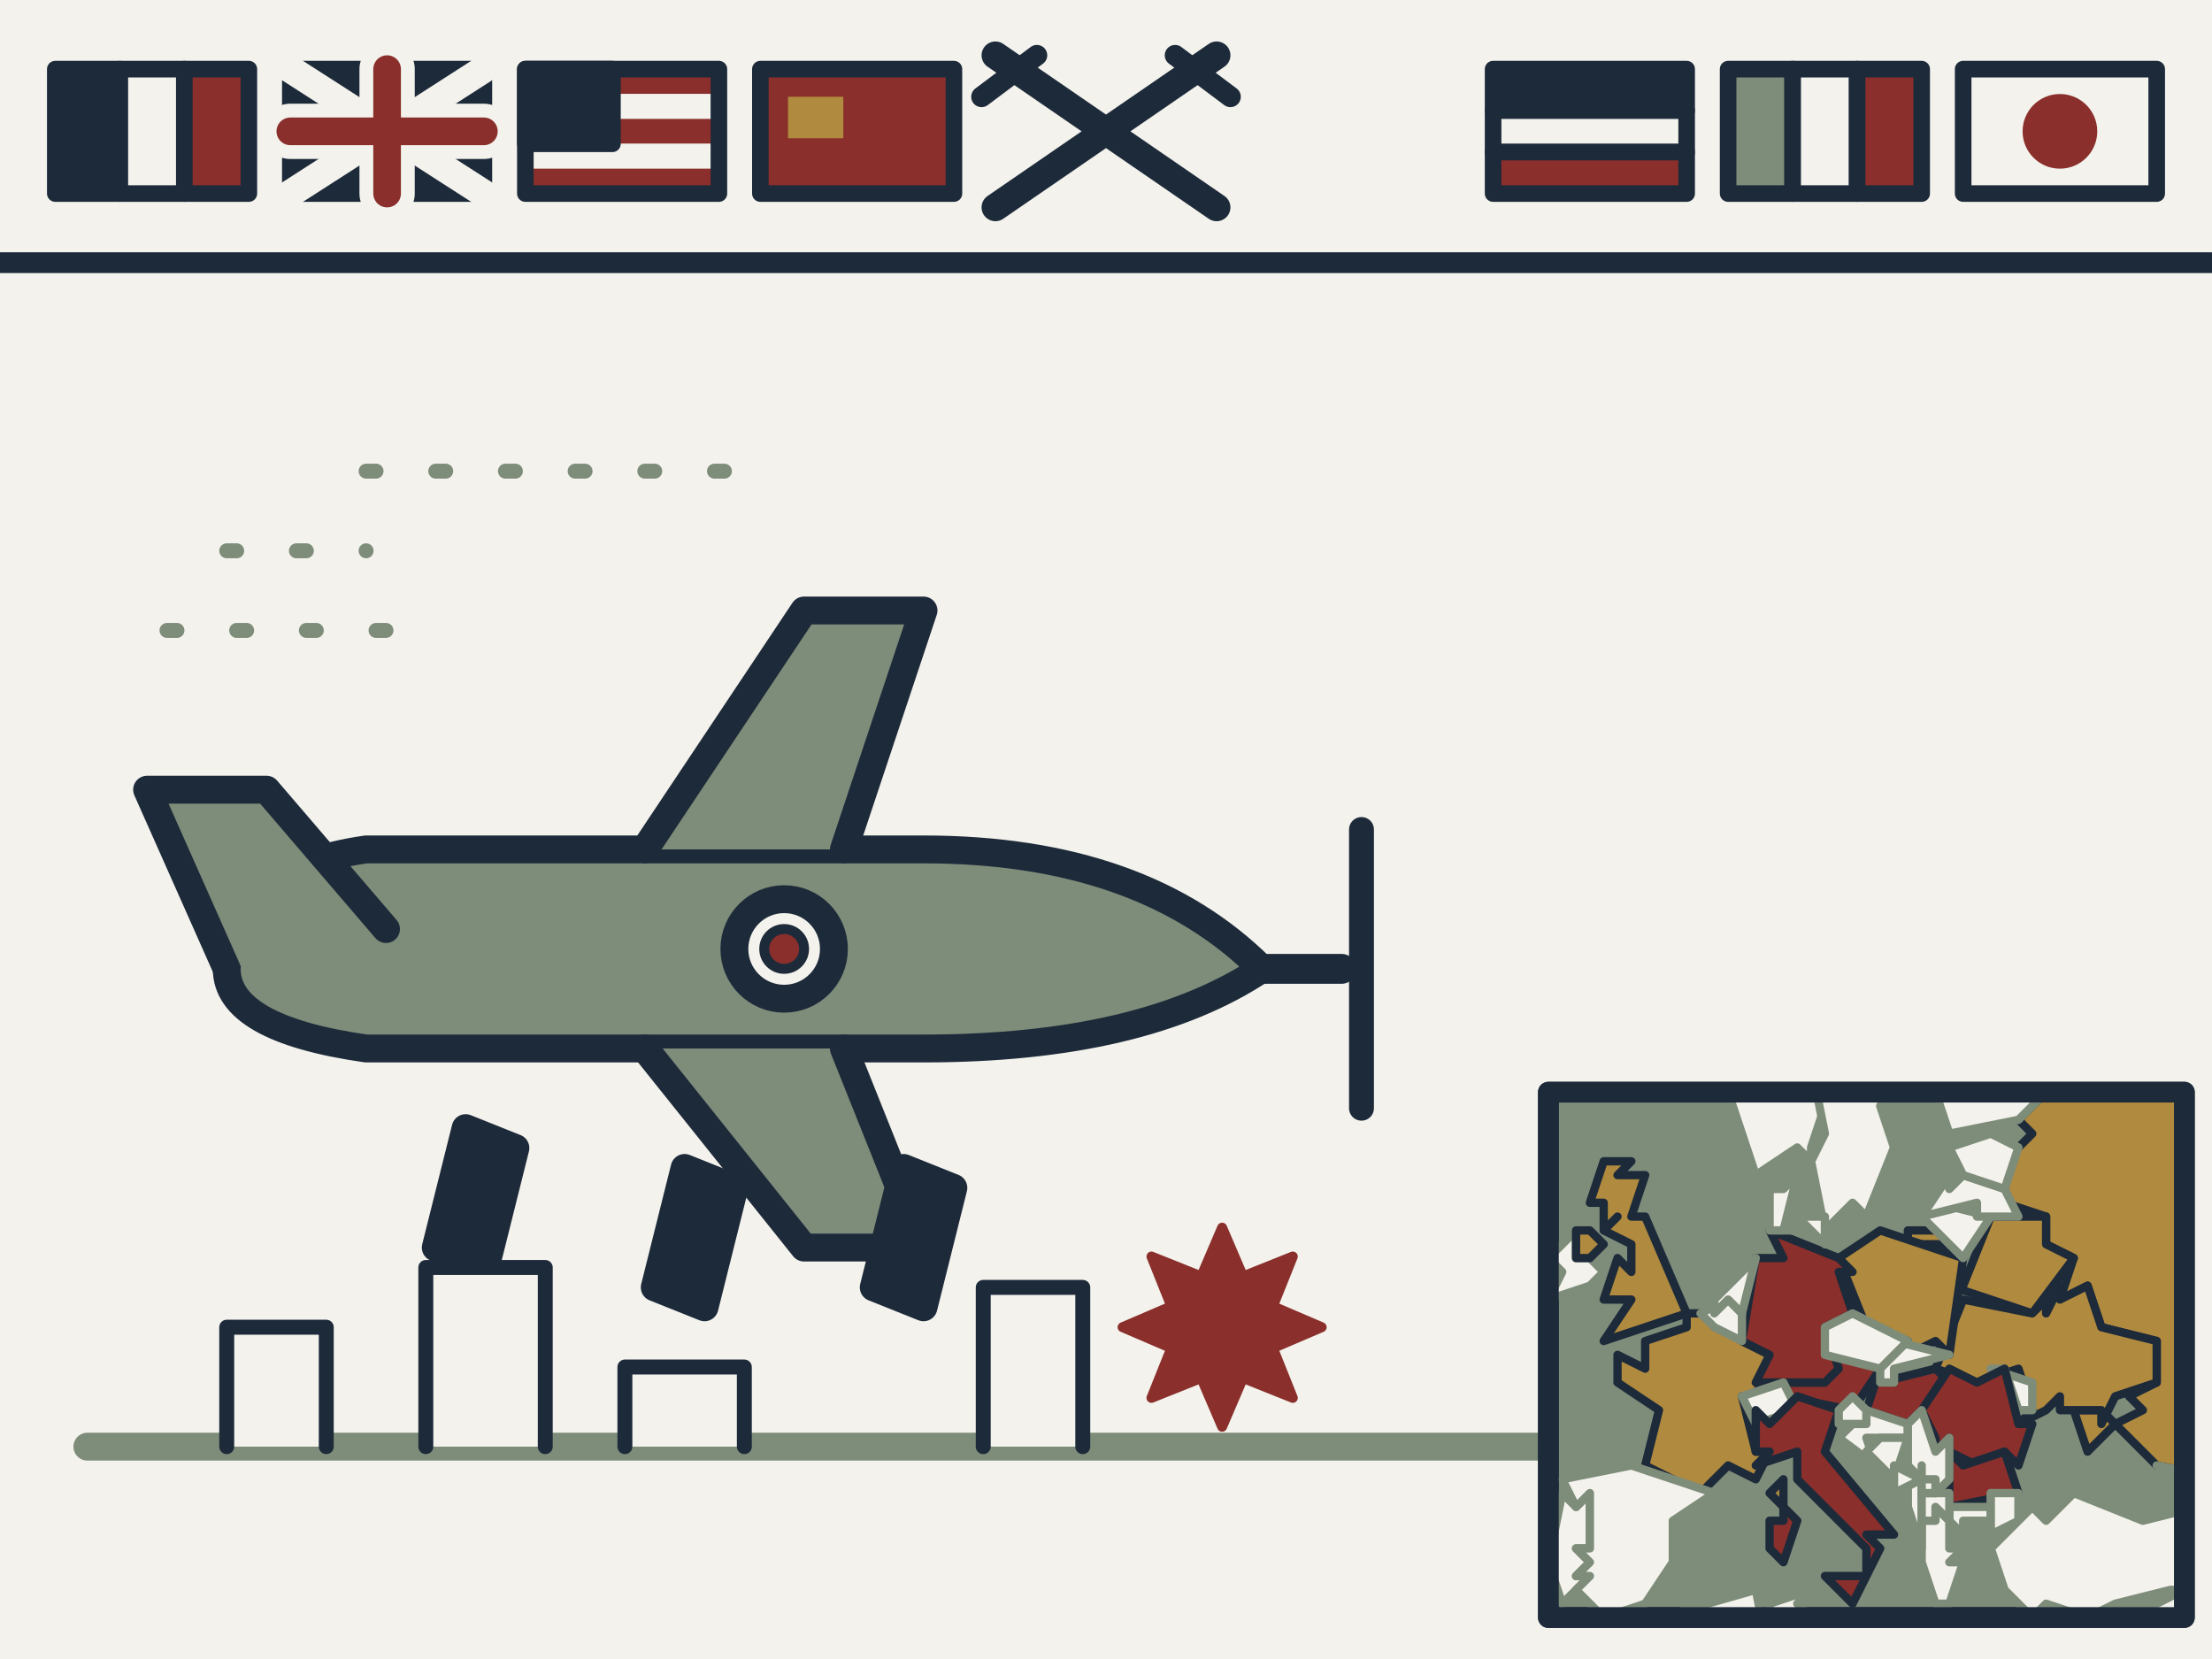
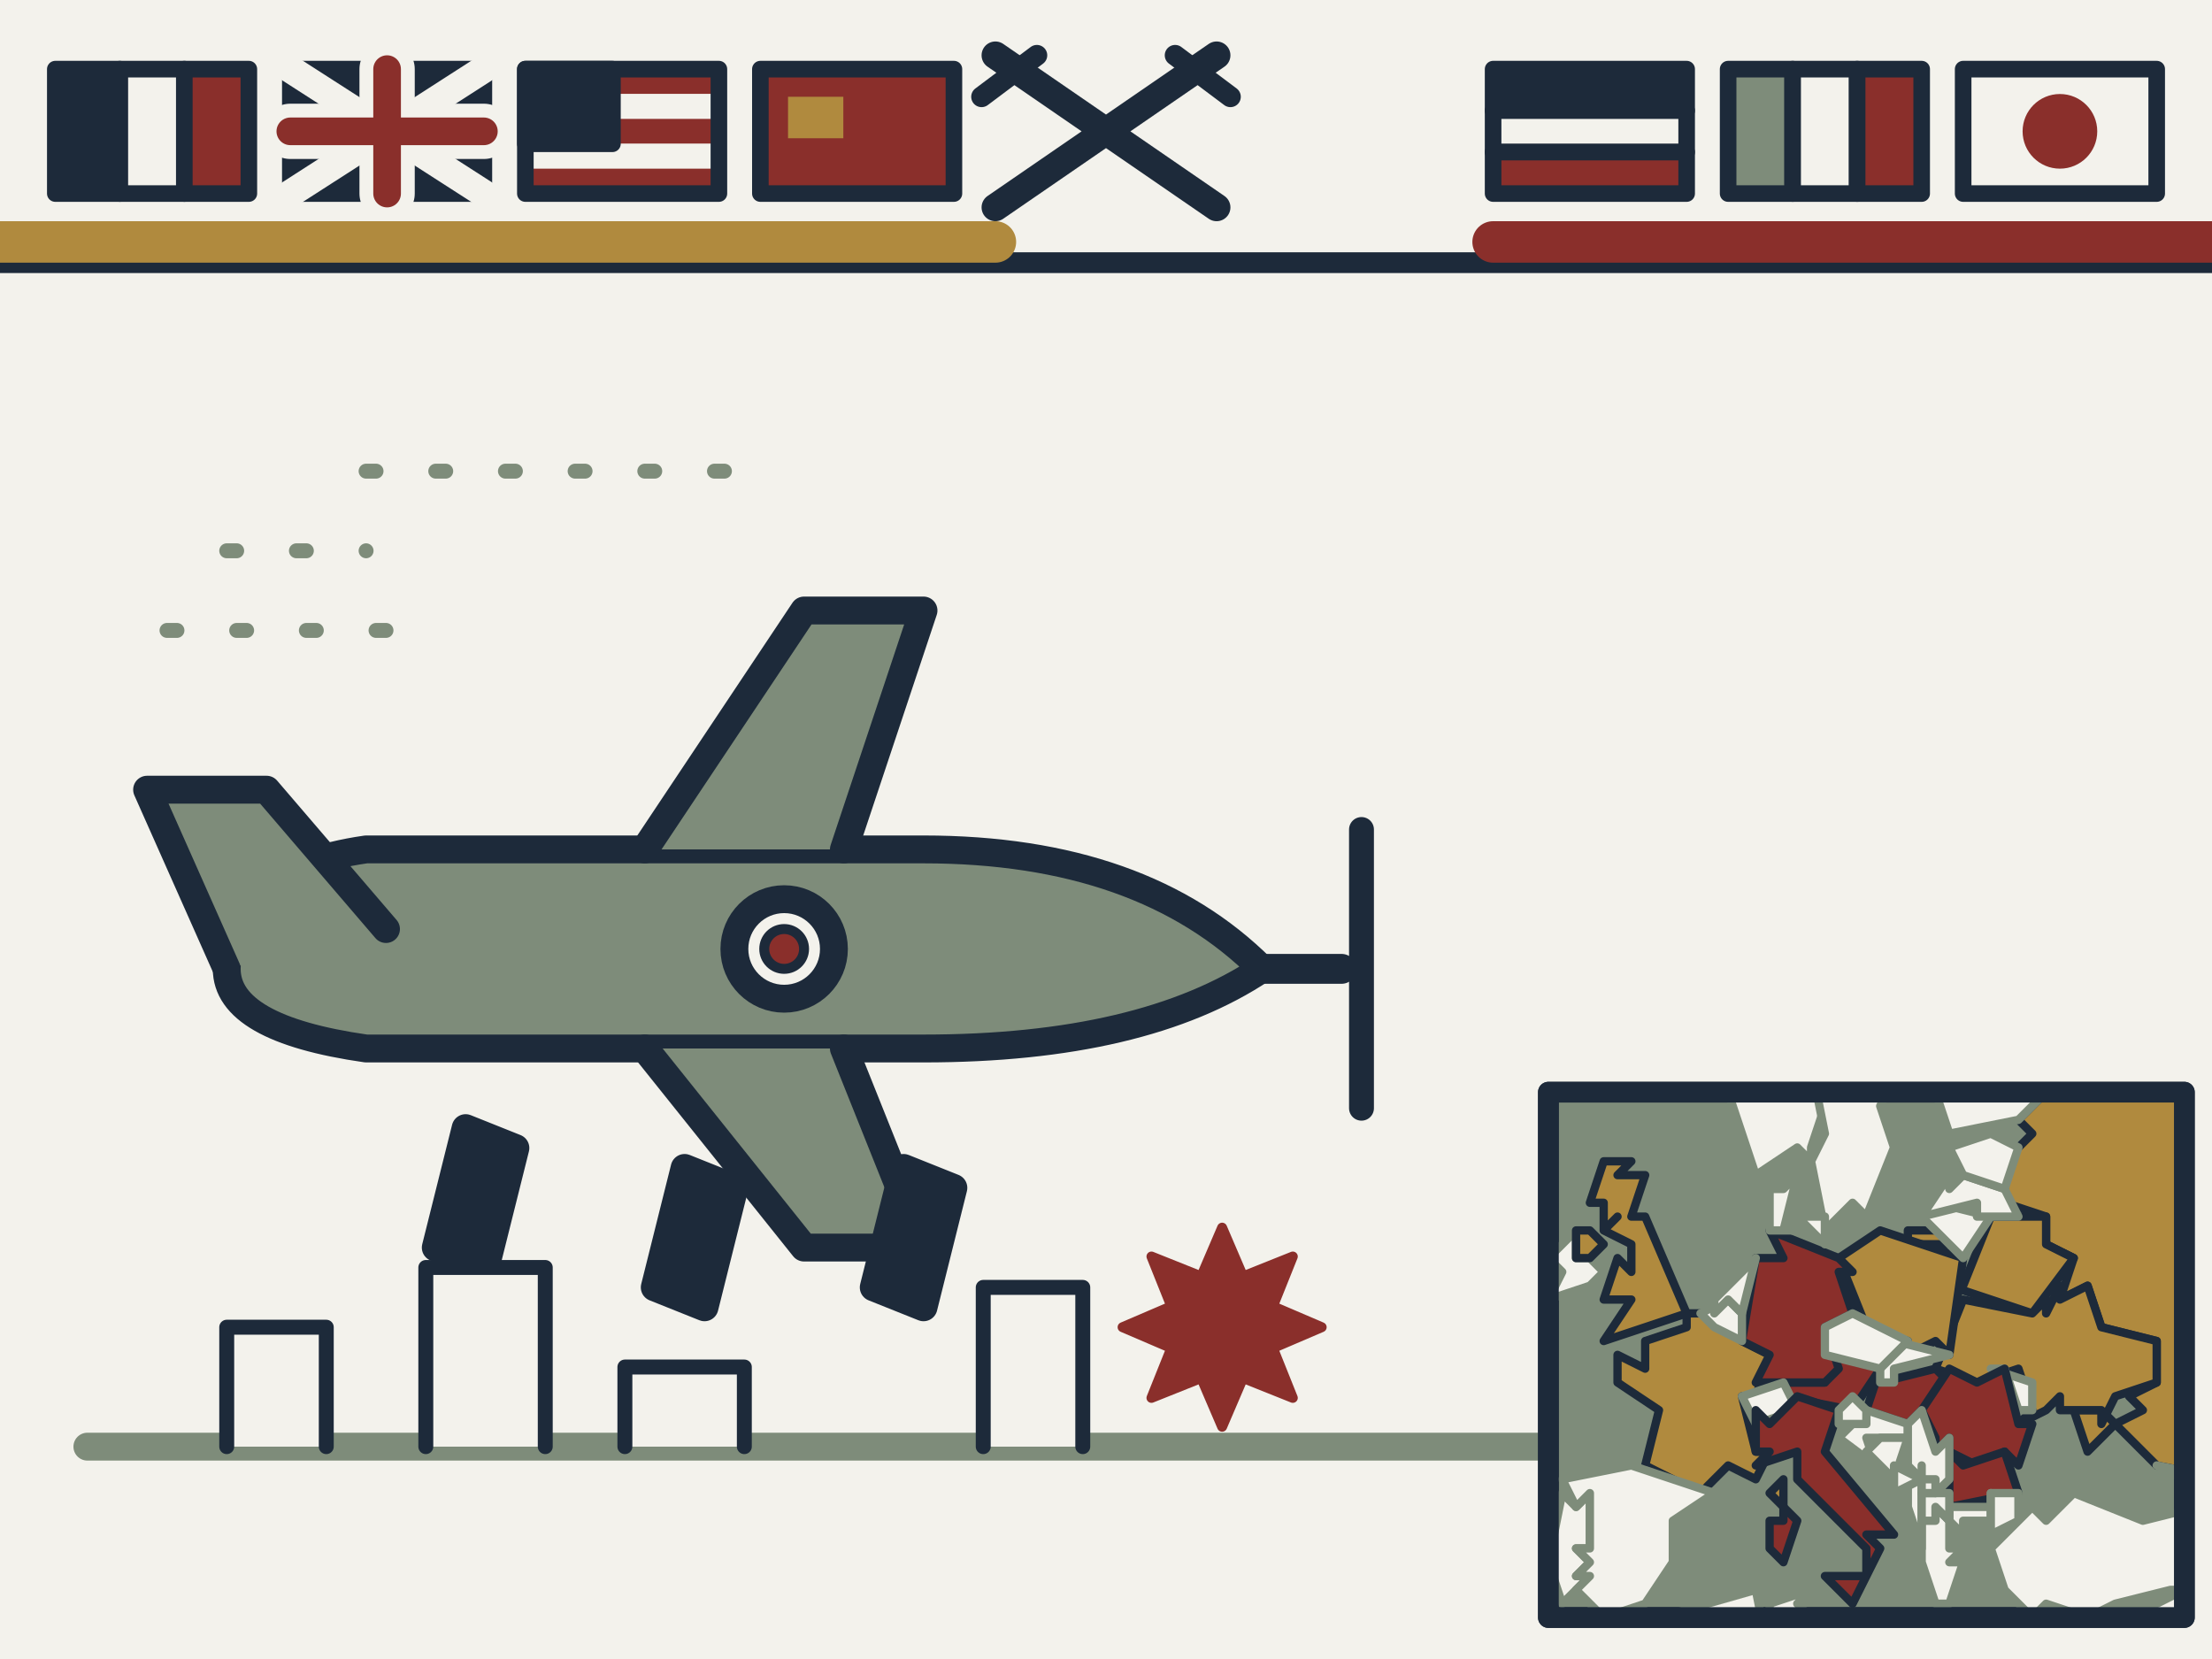
<svg xmlns="http://www.w3.org/2000/svg" viewBox="0 0 160 120" width="160" height="120">
  <rect width="160" height="120" fill="#f3f2ec" />
  <g fill="none" stroke="#1d2a3a" stroke-width="2" stroke-linejoin="round" stroke-linecap="round">
    <g transform="translate(2 24) scale(0.72)" stroke-width="2.8">
      <path d="M14 30l26 0M34 14l36 0M20 22h14" stroke="#7e8c7a" stroke-width="1.5" stroke-dasharray="1 6" />
      <path d="M20 64q0-10 14-12h56q22 0 34 12q-12 8-34 8H34q-14-2-14-8z" fill="#7e8c7a" />
      <path d="M20 64l-8-18h12l12 14" fill="#7e8c7a" />
      <path d="M62 52l16-24h12l-8 24M62 72l16 20h12l-8-20" fill="#7e8c7a" />
      <path d="M124 64h8" stroke-width="3" />
      <path d="M134 50v28" stroke-width="2.5" />
      <circle cx="76" cy="62" r="5" fill="#f3f2ec" />
      <circle cx="76" cy="62" r="2" fill="#8a2f2b" stroke-width="1" />
      <g fill="#1d2a3a">
        <path d="M44 80l5 2l-3 12l-5-2z" />
        <path d="M66 84l5 2l-3 12l-5-2z" />
        <path d="M88 84l5 2l-3 12l-5-2z" />
      </g>
      <path d="M6 112h148" stroke="#7e8c7a" />
      <path d="M20 112v-12h10v12M40 112v-18h12v18M60 112v-8h12v8M96 112v-16h10v16" fill="#f3f2ec" stroke-width="1.5" />
      <path d="M130.0 100.0L125.1 102.1L127.1 107.1L122.1 105.1L120.0 110.0L117.9 105.1L112.9 107.1L114.9 102.1L110.0 100.0L114.9 97.9L112.9 92.9L117.9 94.9L120.0 90.0L122.1 94.9L127.1 92.9L125.1 97.9z" fill="#8a2f2b" stroke="#8a2f2b" stroke-width="1" />
    </g>
    <rect width="160" height="19" fill="#f3f2ec" stroke="none" />
    <path d="M0 19H160" stroke-width="1.5" />
+     <path d="M0 17.5H72" stroke="#b08a3e" stroke-width="3" />
+     <path d="M108 17.5H160" stroke="#8a2f2b" stroke-width="3" />
    <g stroke-width="1.2" transform="translate(4 5)">
      <rect width="4.667" height="9" fill="#1d2a3a" />
      <rect x="4.667" width="4.667" height="9" fill="#f3f2ec" />
      <rect x="9.333" width="4.667" height="9" fill="#8a2f2b" />
    </g>
    <g stroke-width="1.2" transform="translate(21 5)">
      <rect width="14" height="9" fill="#1d2a3a" />
      <path d="M0 0L14 9M14 0L0 9" stroke="#f3f2ec" stroke-width="2" />
      <path d="M7.0 0V9M0 4.5H14" stroke="#f3f2ec" stroke-width="4" />
      <path d="M7.0 0V9M0 4.5H14" stroke="#8a2f2b" stroke-width="2" />
    </g>
    <g stroke-width="1.2" transform="translate(38 5)">
      <rect y="0.0" width="14" height="1.8" fill="#8a2f2b" stroke="none" />
      <rect y="1.8" width="14" height="1.8" fill="#f3f2ec" stroke="none" />
      <rect y="3.6" width="14" height="1.8" fill="#8a2f2b" stroke="none" />
      <rect y="5.4" width="14" height="1.8" fill="#f3f2ec" stroke="none" />
      <rect y="7.2" width="14" height="1.8" fill="#8a2f2b" stroke="none" />
      <rect width="6.3" height="5.4" fill="#1d2a3a" />
      <rect width="14" height="9" />
    </g>
    <g stroke-width="1.2" transform="translate(55 5)">
      <rect width="14" height="9" fill="#8a2f2b" />
      <rect x="2" y="2" width="4" height="3" fill="#b08a3e" stroke="none" />
    </g>
    <g stroke-width="1.2" transform="translate(108 5)">
      <rect width="14" height="3.0" fill="#1d2a3a" />
      <rect y="3.0" width="14" height="3.0" fill="#f3f2ec" />
      <rect y="6.0" width="14" height="3.0" fill="#8a2f2b" />
    </g>
    <g stroke-width="1.2" transform="translate(125 5)">
      <rect width="4.667" height="9" fill="#7e8c7a" />
      <rect x="4.667" width="4.667" height="9" fill="#f3f2ec" />
      <rect x="9.333" width="4.667" height="9" fill="#8a2f2b" />
    </g>
    <g stroke-width="1.2" transform="translate(142 5)">
      <rect width="14" height="9" fill="#f3f2ec" />
      <circle cx="7.0" cy="4.5" r="2.7" fill="#8a2f2b" stroke="none" />
    </g>
    <path d="M72 4L88 15M88 4L72 15" stroke-width="2" />
    <path d="M71 7l4-3M89 7l-4-3" stroke-width="1.5" />
    <g transform="translate(112 79)">
      <clipPath id="c0013">
        <rect width="46" height="38" />
      </clipPath>
      <rect width="46" height="38" fill="#7e8c7a" stroke-width="1.5" />
      <g clip-path="url(#c0013)" stroke="#7e8c7a" stroke-width="0.6">
        <path d="M49 23L49 30L49 28L44 27L41 24L43 23L42 22L44 21L44 18L40 17L39 14L37 15L38 12L36 11L36 9L33 8L33 5L35 3L34 2L37 -1L35 -2L36 -3L34 -3L49 -3L49 15zM29 11L27 11L26 11L26 10L28 10L29 10zM38 23L40 23L41 24L40 25L39 26z" fill="#b08a3e" stroke="#1d2a3a" />
        <path d="M36 -3L20 -3L19 -2L20 1L19 4L19 5L18 4L15 6L13 0L18 -3z" fill="#f3f2ec" />
        <path d="M14 18L16 19L15 22L14 22L15 26L16 26L15 28L13 27L11 29L9 28L7 27L8 23L5 21L5 19L7 20L7 18L10 17L10 16L12 16zM17 28L17 29L17 30L16 29z" fill="#b08a3e" stroke="#1d2a3a" />
        <path d="M17 41L16 41L16 37L19 36L18 37L19 38L18 41L19 41z" fill="#f3f2ec" />
        <path d="M1 41L8 41L7 41L8 38L15 36L16 41L19 41z" fill="#f3f2ec" />
        <path d="M44 41L43 41L45 40L45 37L46 36L48 36L48 37L49 41z" fill="#f3f2ec" />
        <path d="M40 41L41 41L41 37L44 37L46 36L45 40z" fill="#f3f2ec" />
        <path d="M19 5L20 3L19 -2L20 -3L30 -3L25 -1L24 1L25 4L23 9L22 8L20 10z" fill="#f3f2ec" />
        <path d="M34 9L36 9L36 11L38 12L35 16L29 14L30 14L32 9z" fill="#b08a3e" stroke="#1d2a3a" />
        <path d="M37 14L37 15L39 14L40 17L44 18L44 21L41 22L40 24L40 23L37 23L37 22L36 23L34 24L35 23L34 20L31 21L28 20L30 15L35 16L36 15L36 16z" fill="#b08a3e" stroke="#1d2a3a" />
        <path d="M30 12L29 19L28 18L26 19L26 18L23 17L21 12L24 10z" fill="#b08a3e" stroke="#1d2a3a" />
        <path d="M24 20L22 23L17 22L17 21L20 21L21 19z" fill="#8a2f2b" stroke="#1d2a3a" />
        <path d="M28 20L29 21L26 24L23 23L24 20L24 21z" fill="#8a2f2b" stroke="#1d2a3a" />
        <path d="M32 20L35 21L35 23L34 23L33 20z" fill="#f3f2ec" />
        <path d="M34 24L35 24L34 27L33 26L31 27L29 26L29 27L29 25L28 26L28 25L27 23L29 20L31 21L33 20z" fill="#8a2f2b" stroke="#1d2a3a" />
        <path d="M32 9L30 12L28 10L27 9L28 8z" fill="#f3f2ec" />
        <path d="M33 7L34 9L31 9L31 8L27 9L29 6L29 7L30 6z" fill="#f3f2ec" />
        <path d="M34 4L33 7L30 6L29 4L32 3z" fill="#f3f2ec" />
        <path d="M21 12L22 13L21 13L22 16L20 17L21 20L20 21L15 21L16 19L14 18L15 12L17 12L16 10z" fill="#8a2f2b" stroke="#1d2a3a" />
        <path d="M29 26L29 27L29 26L30 27L33 26L34 29L29 30z" fill="#8a2f2b" stroke="#1d2a3a" />
        <path d="M29 30L32 30L32 29L32 31L30 31L30 32L29 31L29 33L30 33L29 34L30 34L29 37L28 37L27 34L27 31L28 30L29 31z" fill="#f3f2ec" />
        <path d="M48 36L48 37L48 36L45 36L41 37L41 38L40 38L41 37L39 38L36 37L35 38L33 36L32 33L35 30L36 31L38 29L43 31L47 30L48 31L47 32L48 32zM32 29L34 29L34 31L32 32z" fill="#f3f2ec" />
        <path d="M27 31L27 33L26 30L26 28L27 28z" fill="#f3f2ec" />
        <path d="M23 23L26 24L26 25L23 25L24 28L25 28L21 25z" fill="#f3f2ec" />
        <path d="M17 21L18 23L15 24L14 22z" fill="#f3f2ec" />
        <path d="M14 16L14 18L12 17L11 16L13 15z" fill="#f3f2ec" />
        <path d="M15 12L14 16L13 15L12 16L12 15z" fill="#f3f2ec" />
        <path d="M1 29L2 30L3 29L3 33L2 33L3 34L2 35L3 35L1 37L0 34z" fill="#f3f2ec" />
        <path d="M2 36L3 35L2 35L3 34L2 33L3 33L3 29L2 30L1 28L6 27L12 29L9 31L9 34L7 37L4 38z" fill="#f3f2ec" />
        <path d="M3 12L4 13L3 14L0 15L1 13L0 12L2 10L2 12z" fill="#f3f2ec" />
        <path d="M18 22L21 23L20 26L25 32L23 32L24 33L23 35L23 33L18 28L18 26L15 27L16 26L15 26L15 23L16 24zM22 35L23 35L22 37L21 36L20 35zM17 31L17 30L18 31L17 34L16 33L16 31z" fill="#8a2f2b" stroke="#1d2a3a" />
        <path d="M18 10L16 10L16 7L17 7L18 6L17 10zM20 9L20 11L19 10L18 9z" fill="#f3f2ec" />
        <path d="M3 12L2 12L2 11L2 10L3 10L4 11zM6 13L6 11L4 10L5 9L4 10L4 8L3 8L4 5L6 5L5 6L7 6L6 9L7 9L10 16L4 18L6 15L4 15L5 12z" fill="#b08a3e" stroke="#1d2a3a" />
        <path d="M44 27L49 28L49 31L49 30L47 31L46 28z" fill="#f3f2ec" />
        <path d="M21 23L22 22L23 23L23 24L21 24z" fill="#f3f2ec" />
        <path d="M34 -3L36 -3L35 -2L37 -1L34 2L29 3L28 0L27 -1L29 -3L31 -3L27 -3z" fill="#f3f2ec" />
        <path d="M29 19L25 20L25 21L24 21L24 19L25 18z" fill="#f3f2ec" />
        <path d="M22 16L26 18L24 20L20 19L20 17z" fill="#f3f2ec" />
        <path d="M25 28L23 26L24 25L26 25z" fill="#f3f2ec" />
        <path d="M29 29L29 31L28 30L28 31L27 31L27 29z" fill="#f3f2ec" />
        <path d="M26 24L27 23L28 26L29 25L29 28L28 29L26 27z" fill="#f3f2ec" />
        <path d="M27 28L25 29L25 27z" fill="#f3f2ec" />
        <path d="M27 29L27 28L27 27L27 28L28 28L28 29z" fill="#f3f2ec" />
      </g>
      <rect width="46" height="38" fill="none" stroke-width="1.5" />
    </g>
  </g>
</svg>
